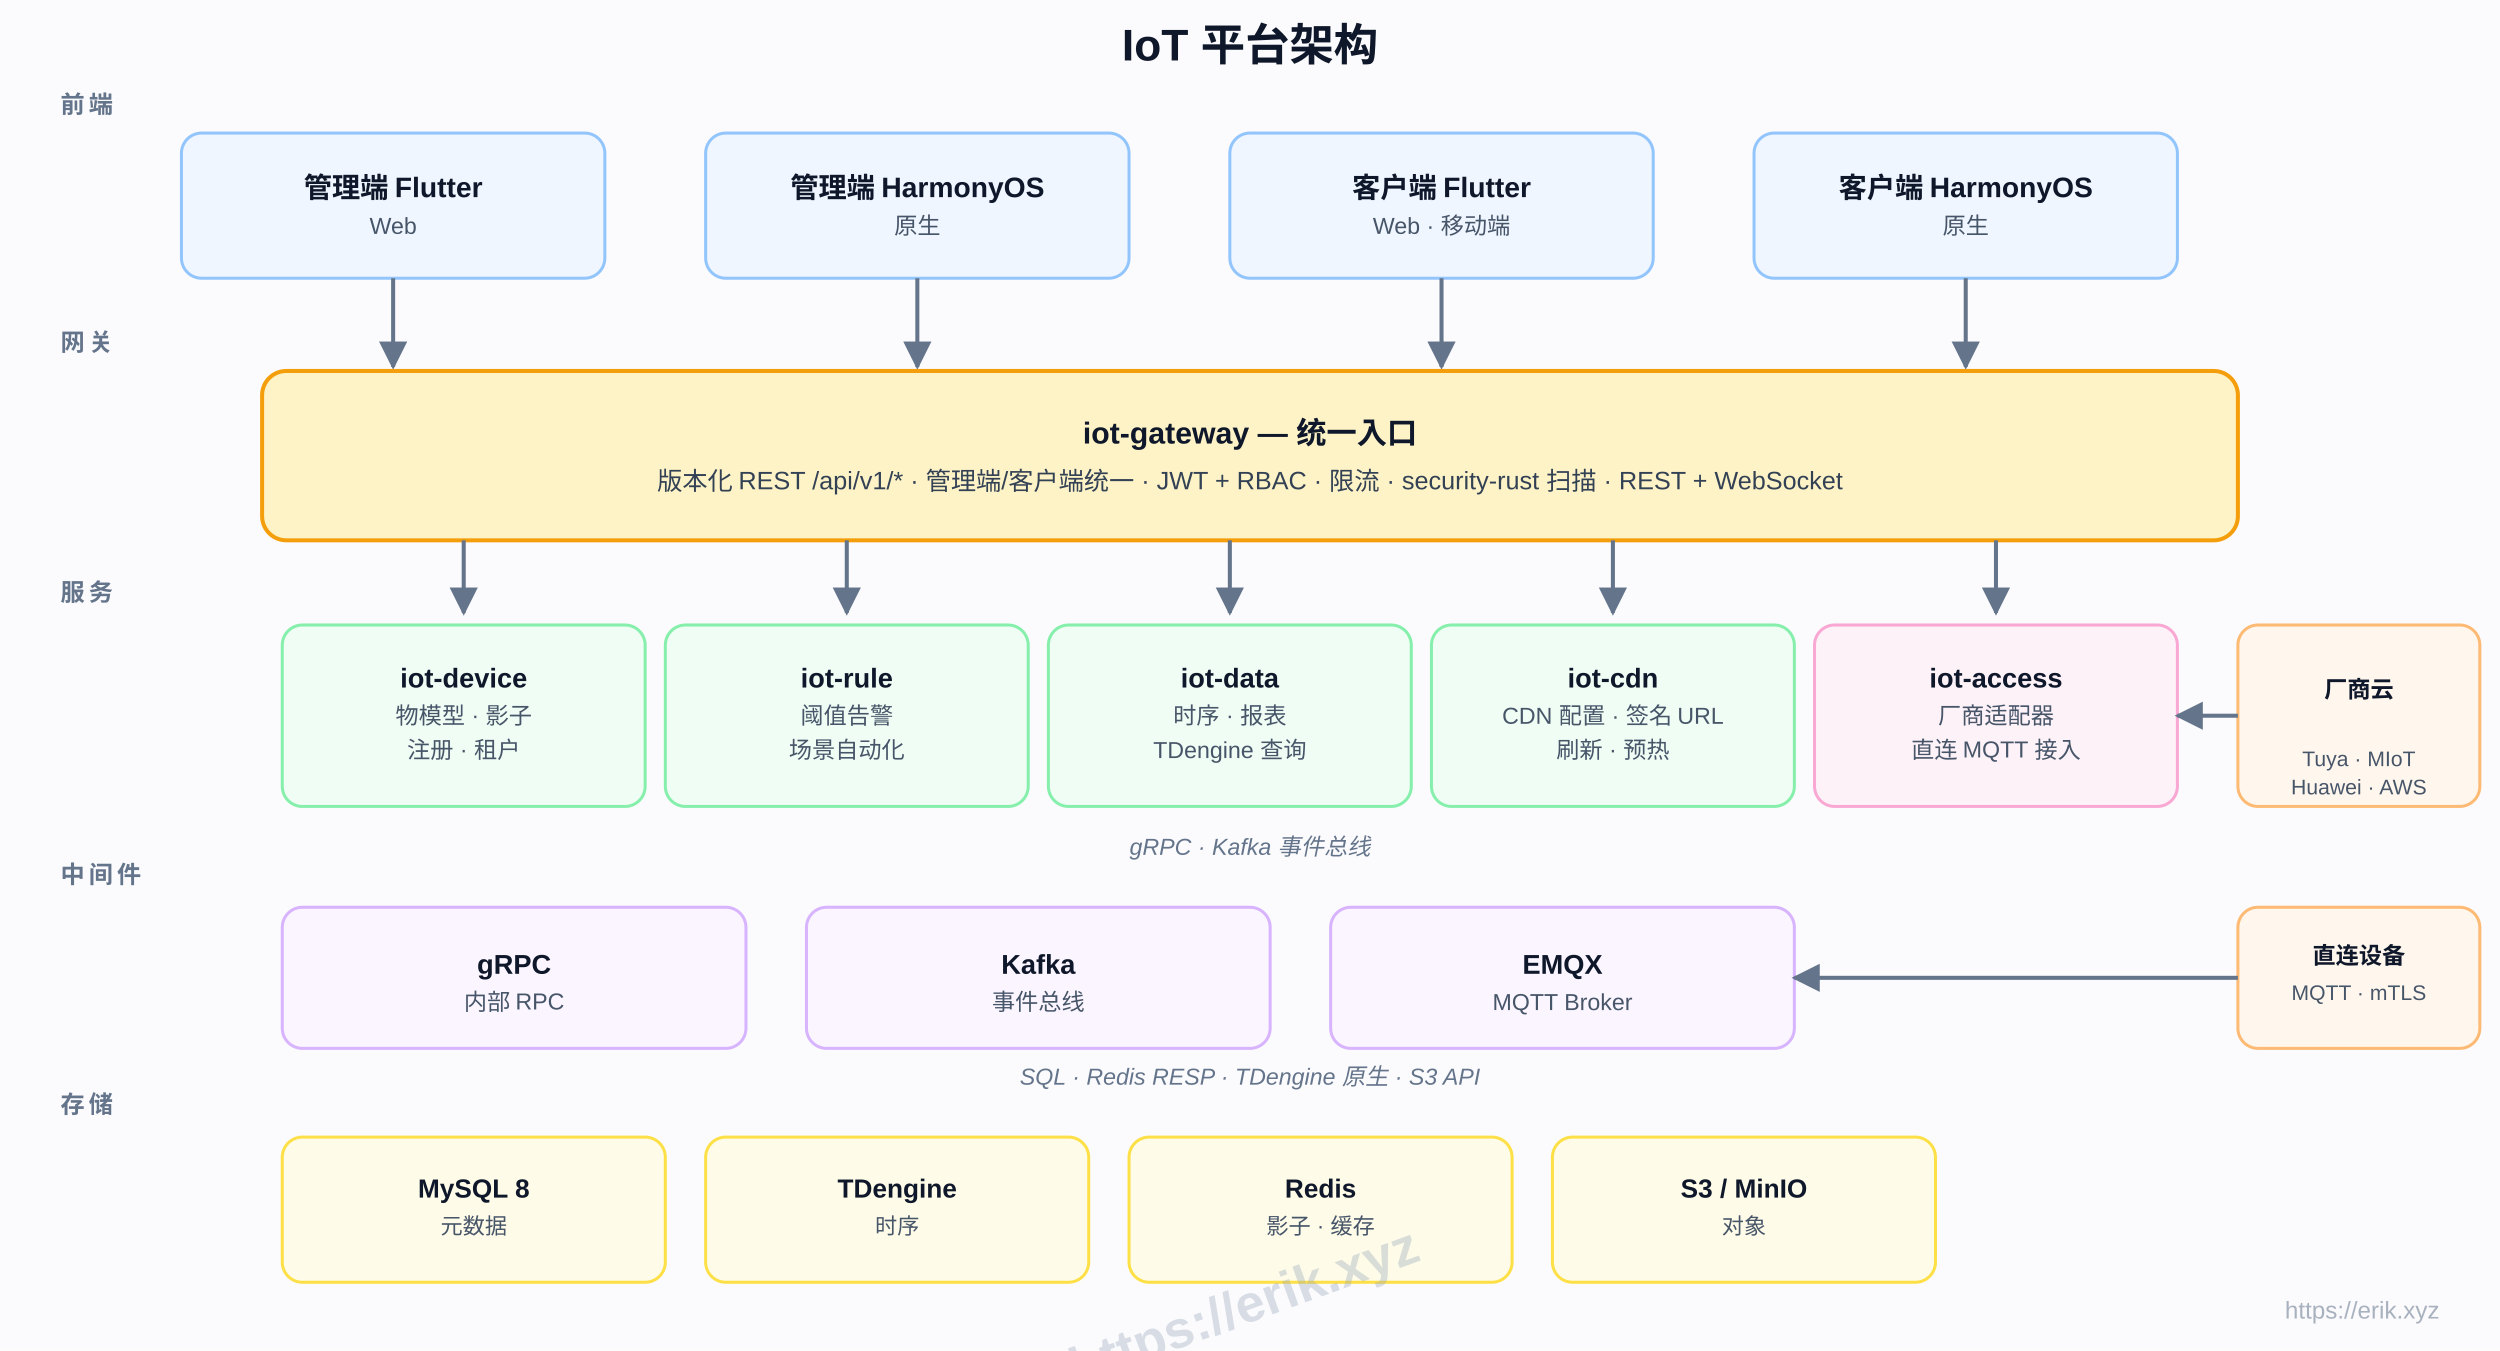
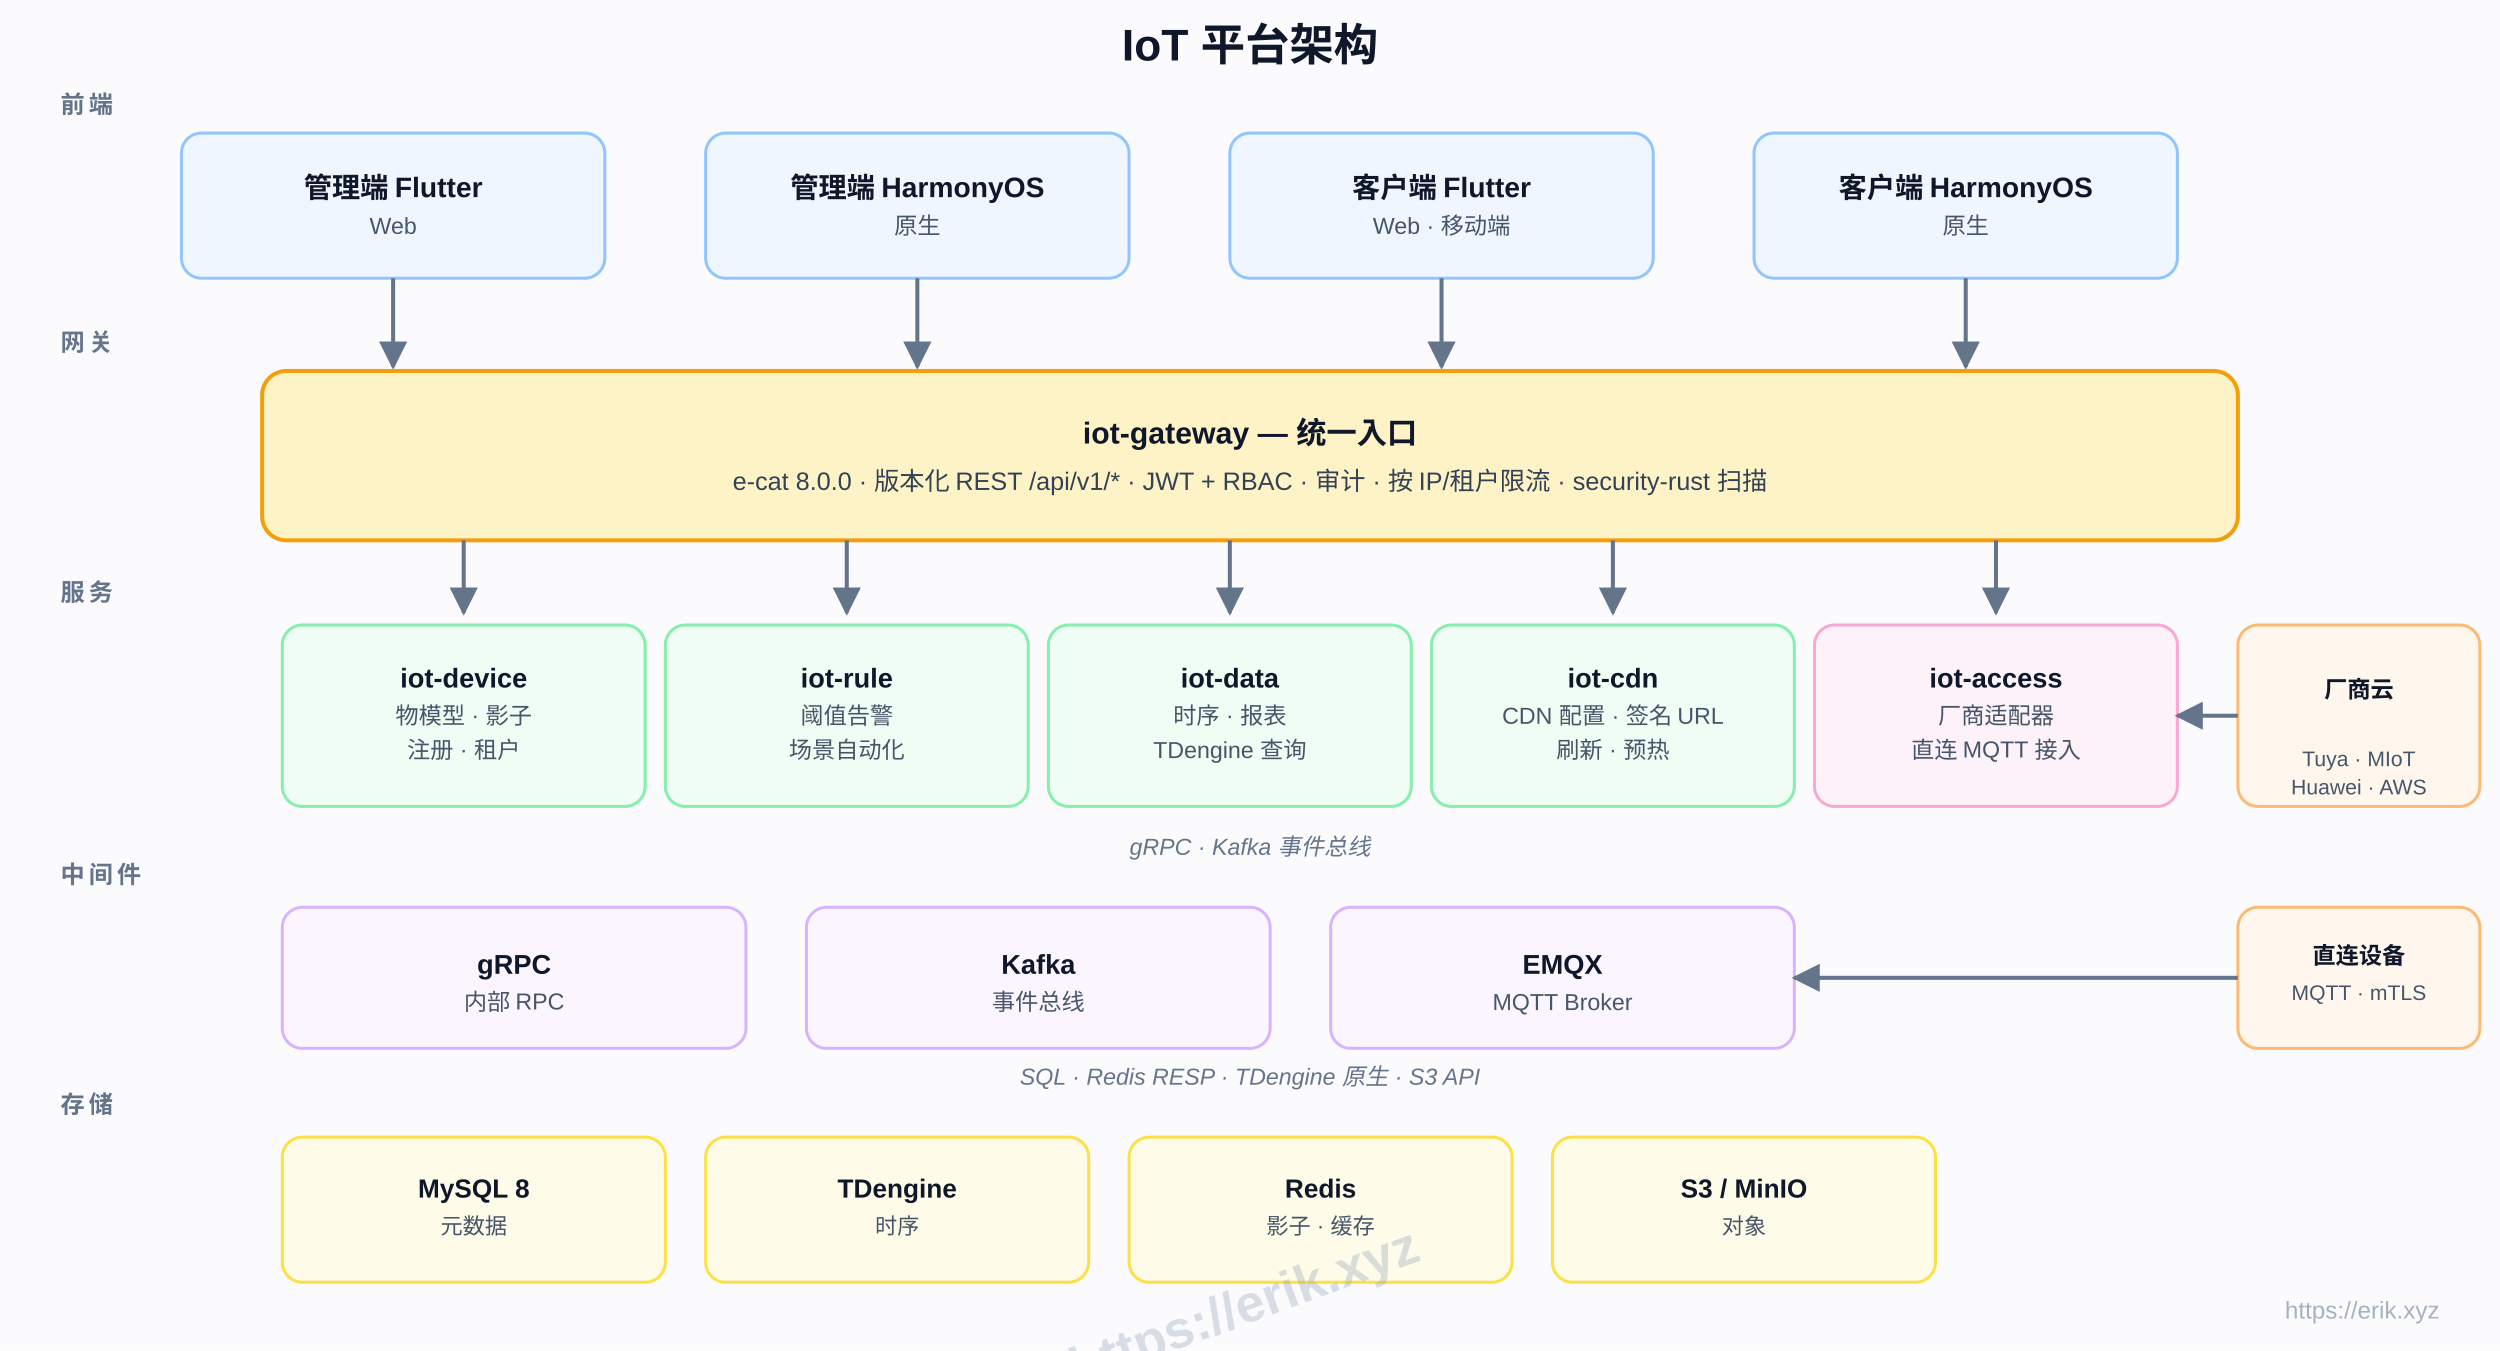
<svg xmlns="http://www.w3.org/2000/svg" viewBox="0 0 1240 670" font-family="Arial, 'PingFang SC', 'Microsoft YaHei', sans-serif">
  <defs>
    <marker id="arrow" viewBox="0 0 10 10" refX="9" refY="5" markerWidth="7" markerHeight="7" orient="auto-start-reverse">
      <path d="M0,0 L10,5 L0,10 z" fill="#64748b" />
    </marker>
  </defs>
  <rect width="1240" height="670" fill="#fbfbfd" />
  <text x="620" y="30" text-anchor="middle" font-size="22" font-weight="bold" fill="#0f172a">IoT 平台架构</text>
  <text x="30" y="56" font-size="12" font-weight="bold" letter-spacing="2" fill="#64748b">前端</text>
  <g>
    <rect x="90" y="66" width="210" height="72" rx="10" fill="#eff6ff" stroke="#93c5fd" stroke-width="1.5" />
    <text x="195" y="98" text-anchor="middle" font-size="14" font-weight="bold" fill="#0f172a">管理端 Flutter</text>
    <text x="195" y="116" text-anchor="middle" font-size="11.5" fill="#475569">Web</text>
    <rect x="350" y="66" width="210" height="72" rx="10" fill="#eff6ff" stroke="#93c5fd" stroke-width="1.5" />
    <text x="455" y="98" text-anchor="middle" font-size="14" font-weight="bold" fill="#0f172a">管理端 HarmonyOS</text>
    <text x="455" y="116" text-anchor="middle" font-size="11.5" fill="#475569">原生</text>
    <rect x="610" y="66" width="210" height="72" rx="10" fill="#eff6ff" stroke="#93c5fd" stroke-width="1.5" />
    <text x="715" y="98" text-anchor="middle" font-size="14" font-weight="bold" fill="#0f172a">客户端 Flutter</text>
    <text x="715" y="116" text-anchor="middle" font-size="11.5" fill="#475569">Web · 移动端</text>
    <rect x="870" y="66" width="210" height="72" rx="10" fill="#eff6ff" stroke="#93c5fd" stroke-width="1.5" />
    <text x="975" y="98" text-anchor="middle" font-size="14" font-weight="bold" fill="#0f172a">客户端 HarmonyOS</text>
    <text x="975" y="116" text-anchor="middle" font-size="11.5" fill="#475569">原生</text>
  </g>
  <line x1="195" y1="138" x2="195" y2="182" stroke="#64748b" stroke-width="2" marker-end="url(#arrow)" />
  <line x1="455" y1="138" x2="455" y2="182" stroke="#64748b" stroke-width="2" marker-end="url(#arrow)" />
  <line x1="715" y1="138" x2="715" y2="182" stroke="#64748b" stroke-width="2" marker-end="url(#arrow)" />
  <line x1="975" y1="138" x2="975" y2="182" stroke="#64748b" stroke-width="2" marker-end="url(#arrow)" />
  <text x="30" y="174" font-size="12" font-weight="bold" letter-spacing="2" fill="#64748b">网关</text>
  <rect x="130" y="184" width="980" height="84" rx="12" fill="#fef3c7" stroke="#f59e0b" stroke-width="2" />
  <text x="620" y="220" text-anchor="middle" font-size="15" font-weight="bold" fill="#0f172a">iot-gateway — 统一入口</text>
-   <text x="620" y="243" text-anchor="middle" font-size="12.5" fill="#334155">版本化 REST /api/v1/* · 管理端/客户端统一 · JWT + RBAC · 限流 · security-rust 扫描 · REST + WebSocket</text>
+   <text x="620" y="243" text-anchor="middle" font-size="12.5" fill="#334155">e-cat 8.0.0 · 版本化 REST /api/v1/* · JWT + RBAC · 审计 · 按 IP/租户限流 · security-rust 扫描</text>
  <line x1="230" y1="268" x2="230" y2="304" stroke="#64748b" stroke-width="2" marker-end="url(#arrow)" />
  <line x1="420" y1="268" x2="420" y2="304" stroke="#64748b" stroke-width="2" marker-end="url(#arrow)" />
  <line x1="610" y1="268" x2="610" y2="304" stroke="#64748b" stroke-width="2" marker-end="url(#arrow)" />
  <line x1="800" y1="268" x2="800" y2="304" stroke="#64748b" stroke-width="2" marker-end="url(#arrow)" />
  <line x1="990" y1="268" x2="990" y2="304" stroke="#64748b" stroke-width="2" marker-end="url(#arrow)" />
  <text x="30" y="298" font-size="12" font-weight="bold" letter-spacing="2" fill="#64748b">服务</text>
  <g>
    <rect x="140" y="310" width="180" height="90" rx="10" fill="#f0fdf4" stroke="#86efac" stroke-width="1.5" />
    <text x="230" y="341" text-anchor="middle" font-size="13.5" font-weight="bold" fill="#0f172a">iot-device</text>
    <text x="230" y="359" text-anchor="middle" font-size="11.5" fill="#475569">物模型 · 影子</text>
    <text x="230" y="376" text-anchor="middle" font-size="11.5" fill="#475569">注册 · 租户</text>
    <rect x="330" y="310" width="180" height="90" rx="10" fill="#f0fdf4" stroke="#86efac" stroke-width="1.5" />
    <text x="420" y="341" text-anchor="middle" font-size="13.5" font-weight="bold" fill="#0f172a">iot-rule</text>
    <text x="420" y="359" text-anchor="middle" font-size="11.5" fill="#475569">阈值告警</text>
    <text x="420" y="376" text-anchor="middle" font-size="11.5" fill="#475569">场景自动化</text>
    <rect x="520" y="310" width="180" height="90" rx="10" fill="#f0fdf4" stroke="#86efac" stroke-width="1.5" />
    <text x="610" y="341" text-anchor="middle" font-size="13.5" font-weight="bold" fill="#0f172a">iot-data</text>
    <text x="610" y="359" text-anchor="middle" font-size="11.5" fill="#475569">时序 · 报表</text>
    <text x="610" y="376" text-anchor="middle" font-size="11.5" fill="#475569">TDengine 查询</text>
    <rect x="710" y="310" width="180" height="90" rx="10" fill="#f0fdf4" stroke="#86efac" stroke-width="1.5" />
    <text x="800" y="341" text-anchor="middle" font-size="13.5" font-weight="bold" fill="#0f172a">iot-cdn</text>
    <text x="800" y="359" text-anchor="middle" font-size="11.5" fill="#475569">CDN 配置 · 签名 URL</text>
    <text x="800" y="376" text-anchor="middle" font-size="11.5" fill="#475569">刷新 · 预热</text>
    <rect x="900" y="310" width="180" height="90" rx="10" fill="#fdf2f8" stroke="#f9a8d4" stroke-width="1.5" />
    <text x="990" y="341" text-anchor="middle" font-size="13.5" font-weight="bold" fill="#0f172a">iot-access</text>
    <text x="990" y="359" text-anchor="middle" font-size="11.5" fill="#475569">厂商适配器</text>
    <text x="990" y="376" text-anchor="middle" font-size="11.5" fill="#475569">直连 MQTT 接入</text>
    <rect x="1110" y="310" width="120" height="90" rx="10" fill="#fff7ed" stroke="#fdba74" stroke-width="1.5" />
    <text x="1170" y="346" text-anchor="middle" font-size="11.5" font-weight="bold" fill="#0f172a">厂商云</text>
    <text x="1170" y="380" text-anchor="middle" font-size="10.5" fill="#475569">Tuya · MIoT</text>
    <text x="1170" y="394" text-anchor="middle" font-size="10.5" fill="#475569">Huawei · AWS</text>
  </g>
  <line x1="1110" y1="355" x2="1080" y2="355" stroke="#64748b" stroke-width="2" marker-end="url(#arrow)" />
  <text x="620" y="424" text-anchor="middle" font-size="11.5" font-style="italic" fill="#64748b">gRPC · Kafka 事件总线</text>
  <text x="30" y="438" font-size="12" font-weight="bold" letter-spacing="2" fill="#64748b">中间件</text>
  <g>
    <rect x="140" y="450" width="230" height="70" rx="10" fill="#faf5ff" stroke="#d8b4fe" stroke-width="1.5" />
    <text x="255" y="483" text-anchor="middle" font-size="13.5" font-weight="bold" fill="#0f172a">gRPC</text>
    <text x="255" y="501" text-anchor="middle" font-size="11.5" fill="#475569">内部 RPC</text>
    <rect x="400" y="450" width="230" height="70" rx="10" fill="#faf5ff" stroke="#d8b4fe" stroke-width="1.5" />
    <text x="515" y="483" text-anchor="middle" font-size="13.5" font-weight="bold" fill="#0f172a">Kafka</text>
    <text x="515" y="501" text-anchor="middle" font-size="11.5" fill="#475569">事件总线</text>
    <rect x="660" y="450" width="230" height="70" rx="10" fill="#faf5ff" stroke="#d8b4fe" stroke-width="1.5" />
    <text x="775" y="483" text-anchor="middle" font-size="13.5" font-weight="bold" fill="#0f172a">EMQX</text>
    <text x="775" y="501" text-anchor="middle" font-size="11.5" fill="#475569">MQTT Broker</text>
    <rect x="1110" y="450" width="120" height="70" rx="10" fill="#fff7ed" stroke="#fdba74" stroke-width="1.5" />
    <text x="1170" y="478" text-anchor="middle" font-size="11.5" font-weight="bold" fill="#0f172a">直连设备</text>
    <text x="1170" y="496" text-anchor="middle" font-size="10.5" fill="#475569">MQTT · mTLS</text>
  </g>
  <line x1="1110" y1="485" x2="890" y2="485" stroke="#64748b" stroke-width="2" marker-end="url(#arrow)" />
  <text x="620" y="538" text-anchor="middle" font-size="11.5" font-style="italic" fill="#64748b">SQL · Redis RESP · TDengine 原生 · S3 API</text>
  <text x="30" y="552" font-size="12" font-weight="bold" letter-spacing="2" fill="#64748b">存储</text>
  <g>
    <rect x="140" y="564" width="190" height="72" rx="10" fill="#fefce8" stroke="#fde047" stroke-width="1.5" />
    <text x="235" y="594" text-anchor="middle" font-size="13" font-weight="bold" fill="#0f172a">MySQL 8</text>
    <text x="235" y="612" text-anchor="middle" font-size="11" fill="#475569">元数据</text>
    <rect x="350" y="564" width="190" height="72" rx="10" fill="#fefce8" stroke="#fde047" stroke-width="1.5" />
    <text x="445" y="594" text-anchor="middle" font-size="13" font-weight="bold" fill="#0f172a">TDengine</text>
    <text x="445" y="612" text-anchor="middle" font-size="11" fill="#475569">时序</text>
    <rect x="560" y="564" width="190" height="72" rx="10" fill="#fefce8" stroke="#fde047" stroke-width="1.5" />
    <text x="655" y="594" text-anchor="middle" font-size="13" font-weight="bold" fill="#0f172a">Redis</text>
    <text x="655" y="612" text-anchor="middle" font-size="11" fill="#475569">影子 · 缓存</text>
    <rect x="770" y="564" width="190" height="72" rx="10" fill="#fefce8" stroke="#fde047" stroke-width="1.5" />
    <text x="865" y="594" text-anchor="middle" font-size="13" font-weight="bold" fill="#0f172a">S3 / MinIO</text>
    <text x="865" y="612" text-anchor="middle" font-size="11" fill="#475569">对象</text>
  </g>
  <text x="620" y="656" text-anchor="middle" font-size="26" font-weight="bold" fill="#94a3b8" opacity="0.35" transform="rotate(-20 620 656)">https://erik.xyz</text>
  <text x="1210" y="654" text-anchor="end" font-size="12" fill="#64748b" opacity="0.55">https://erik.xyz</text>
</svg>
